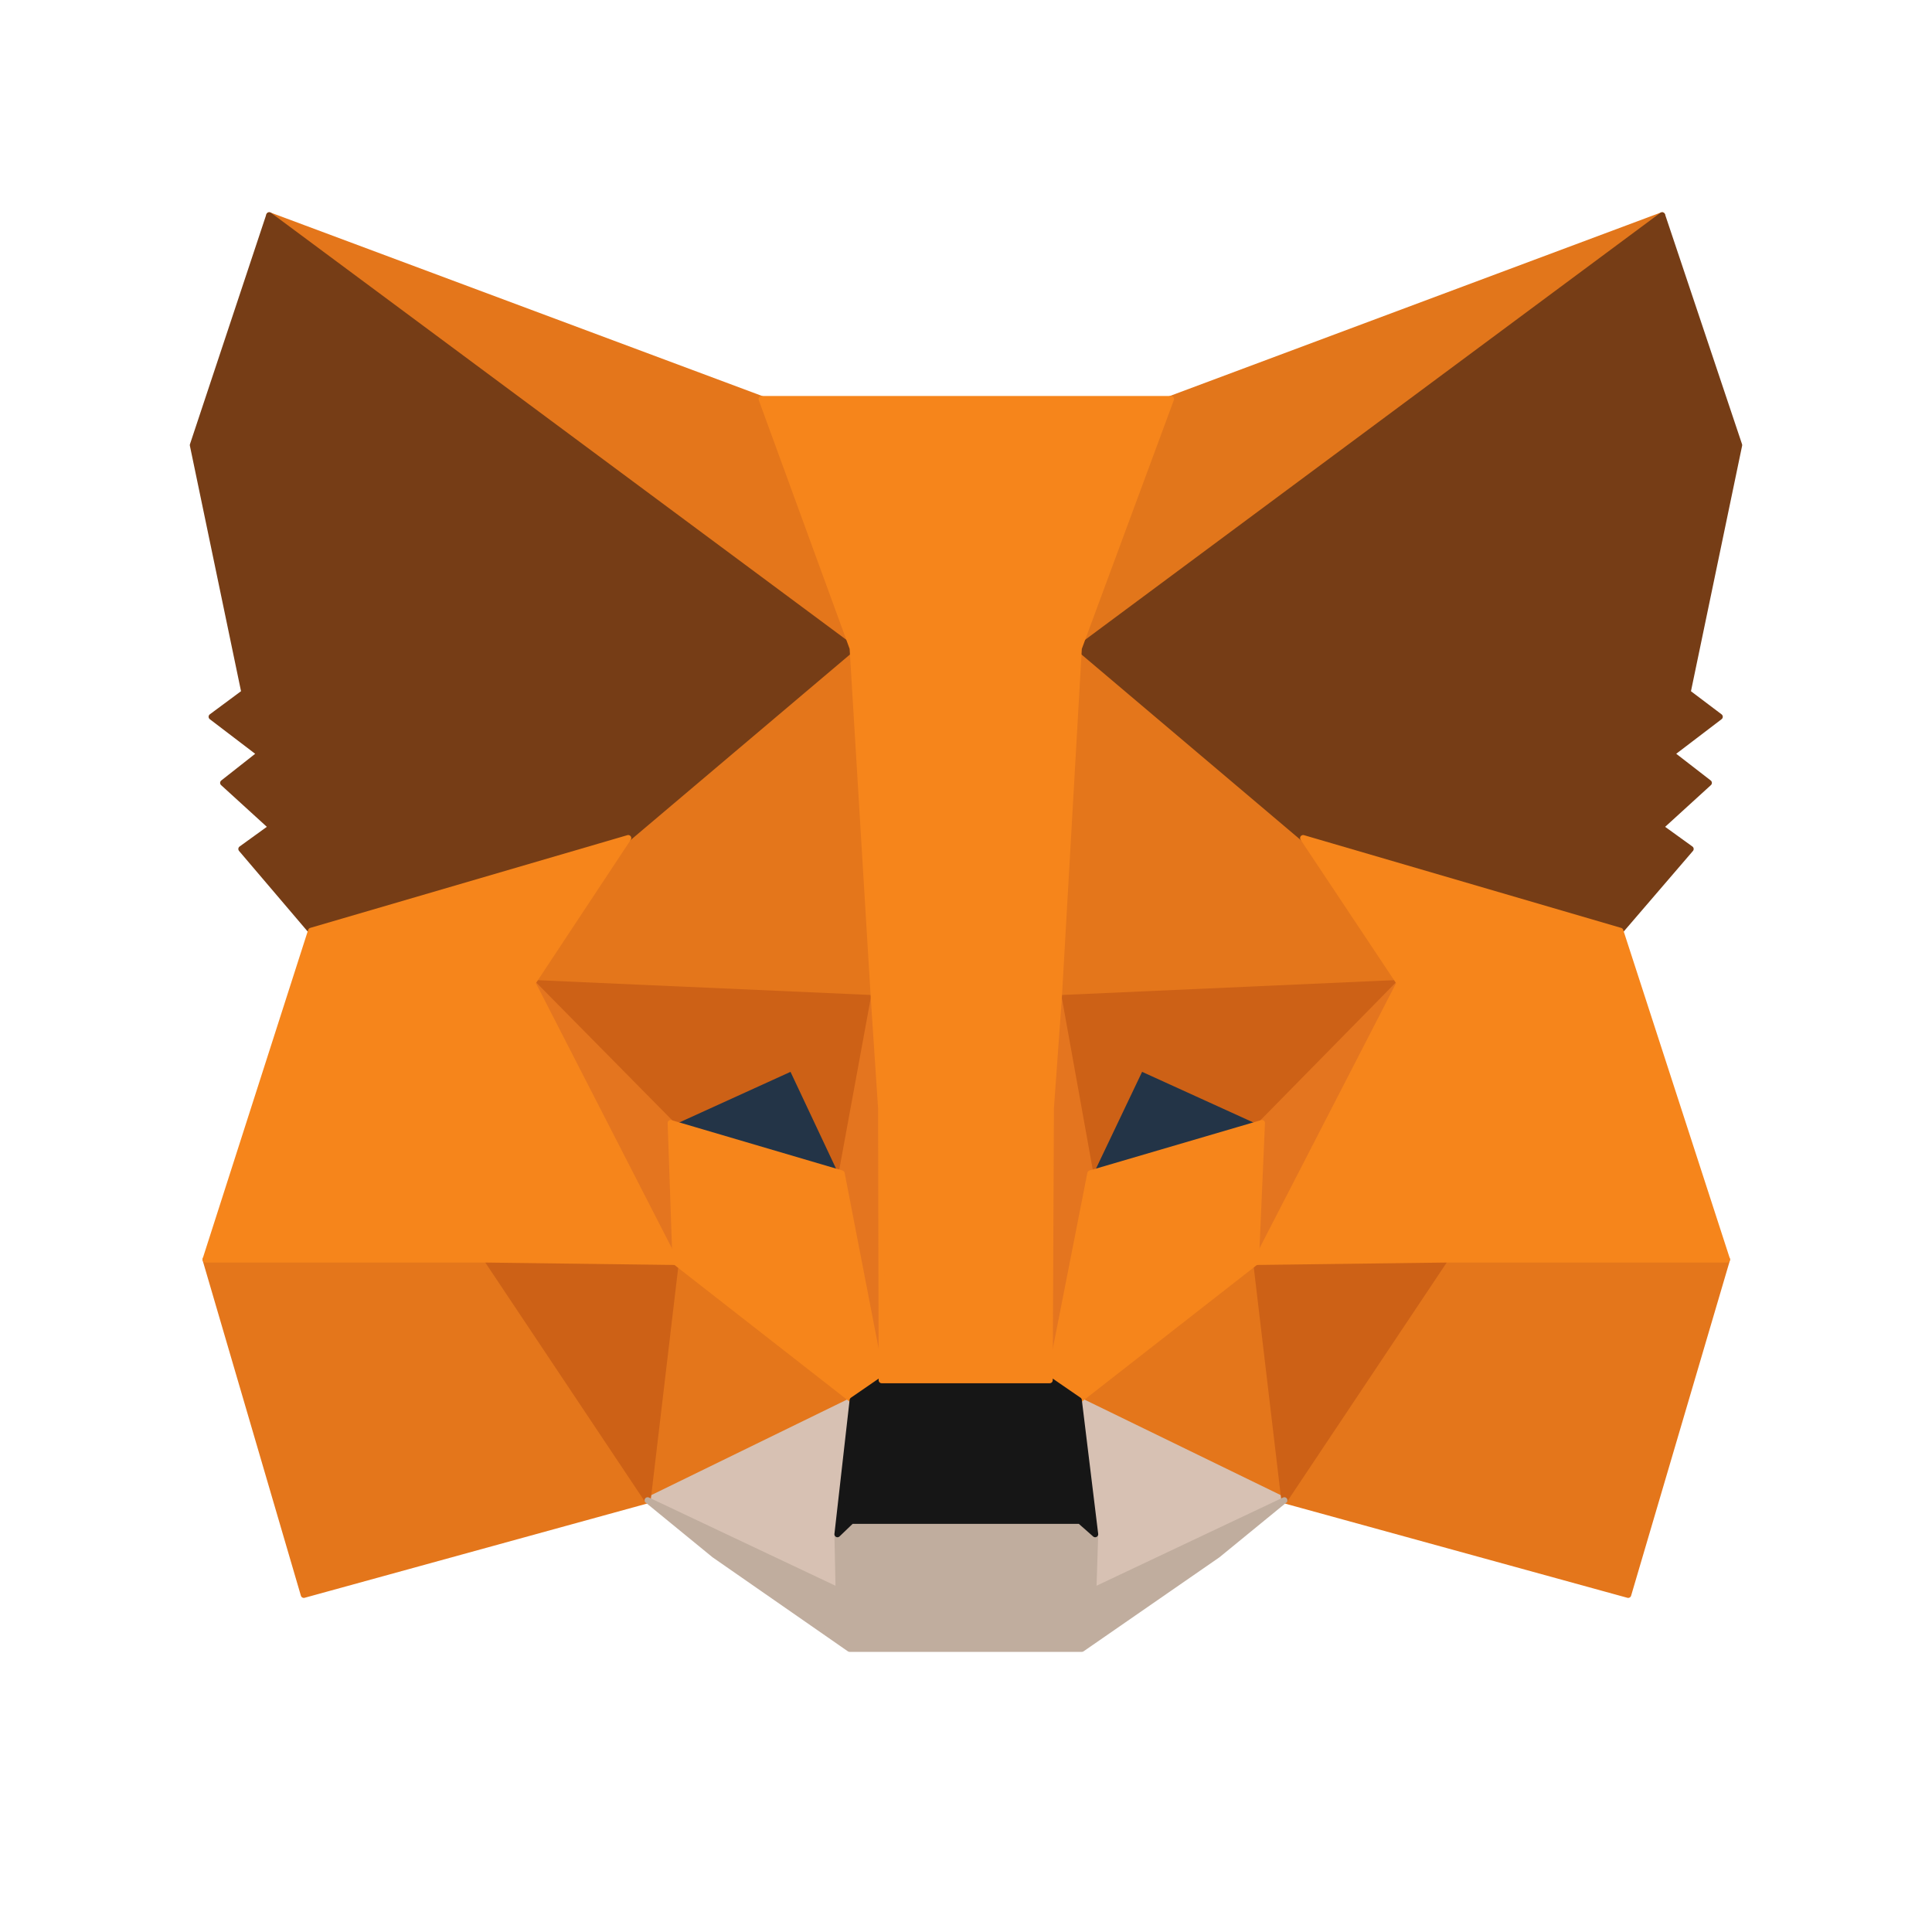
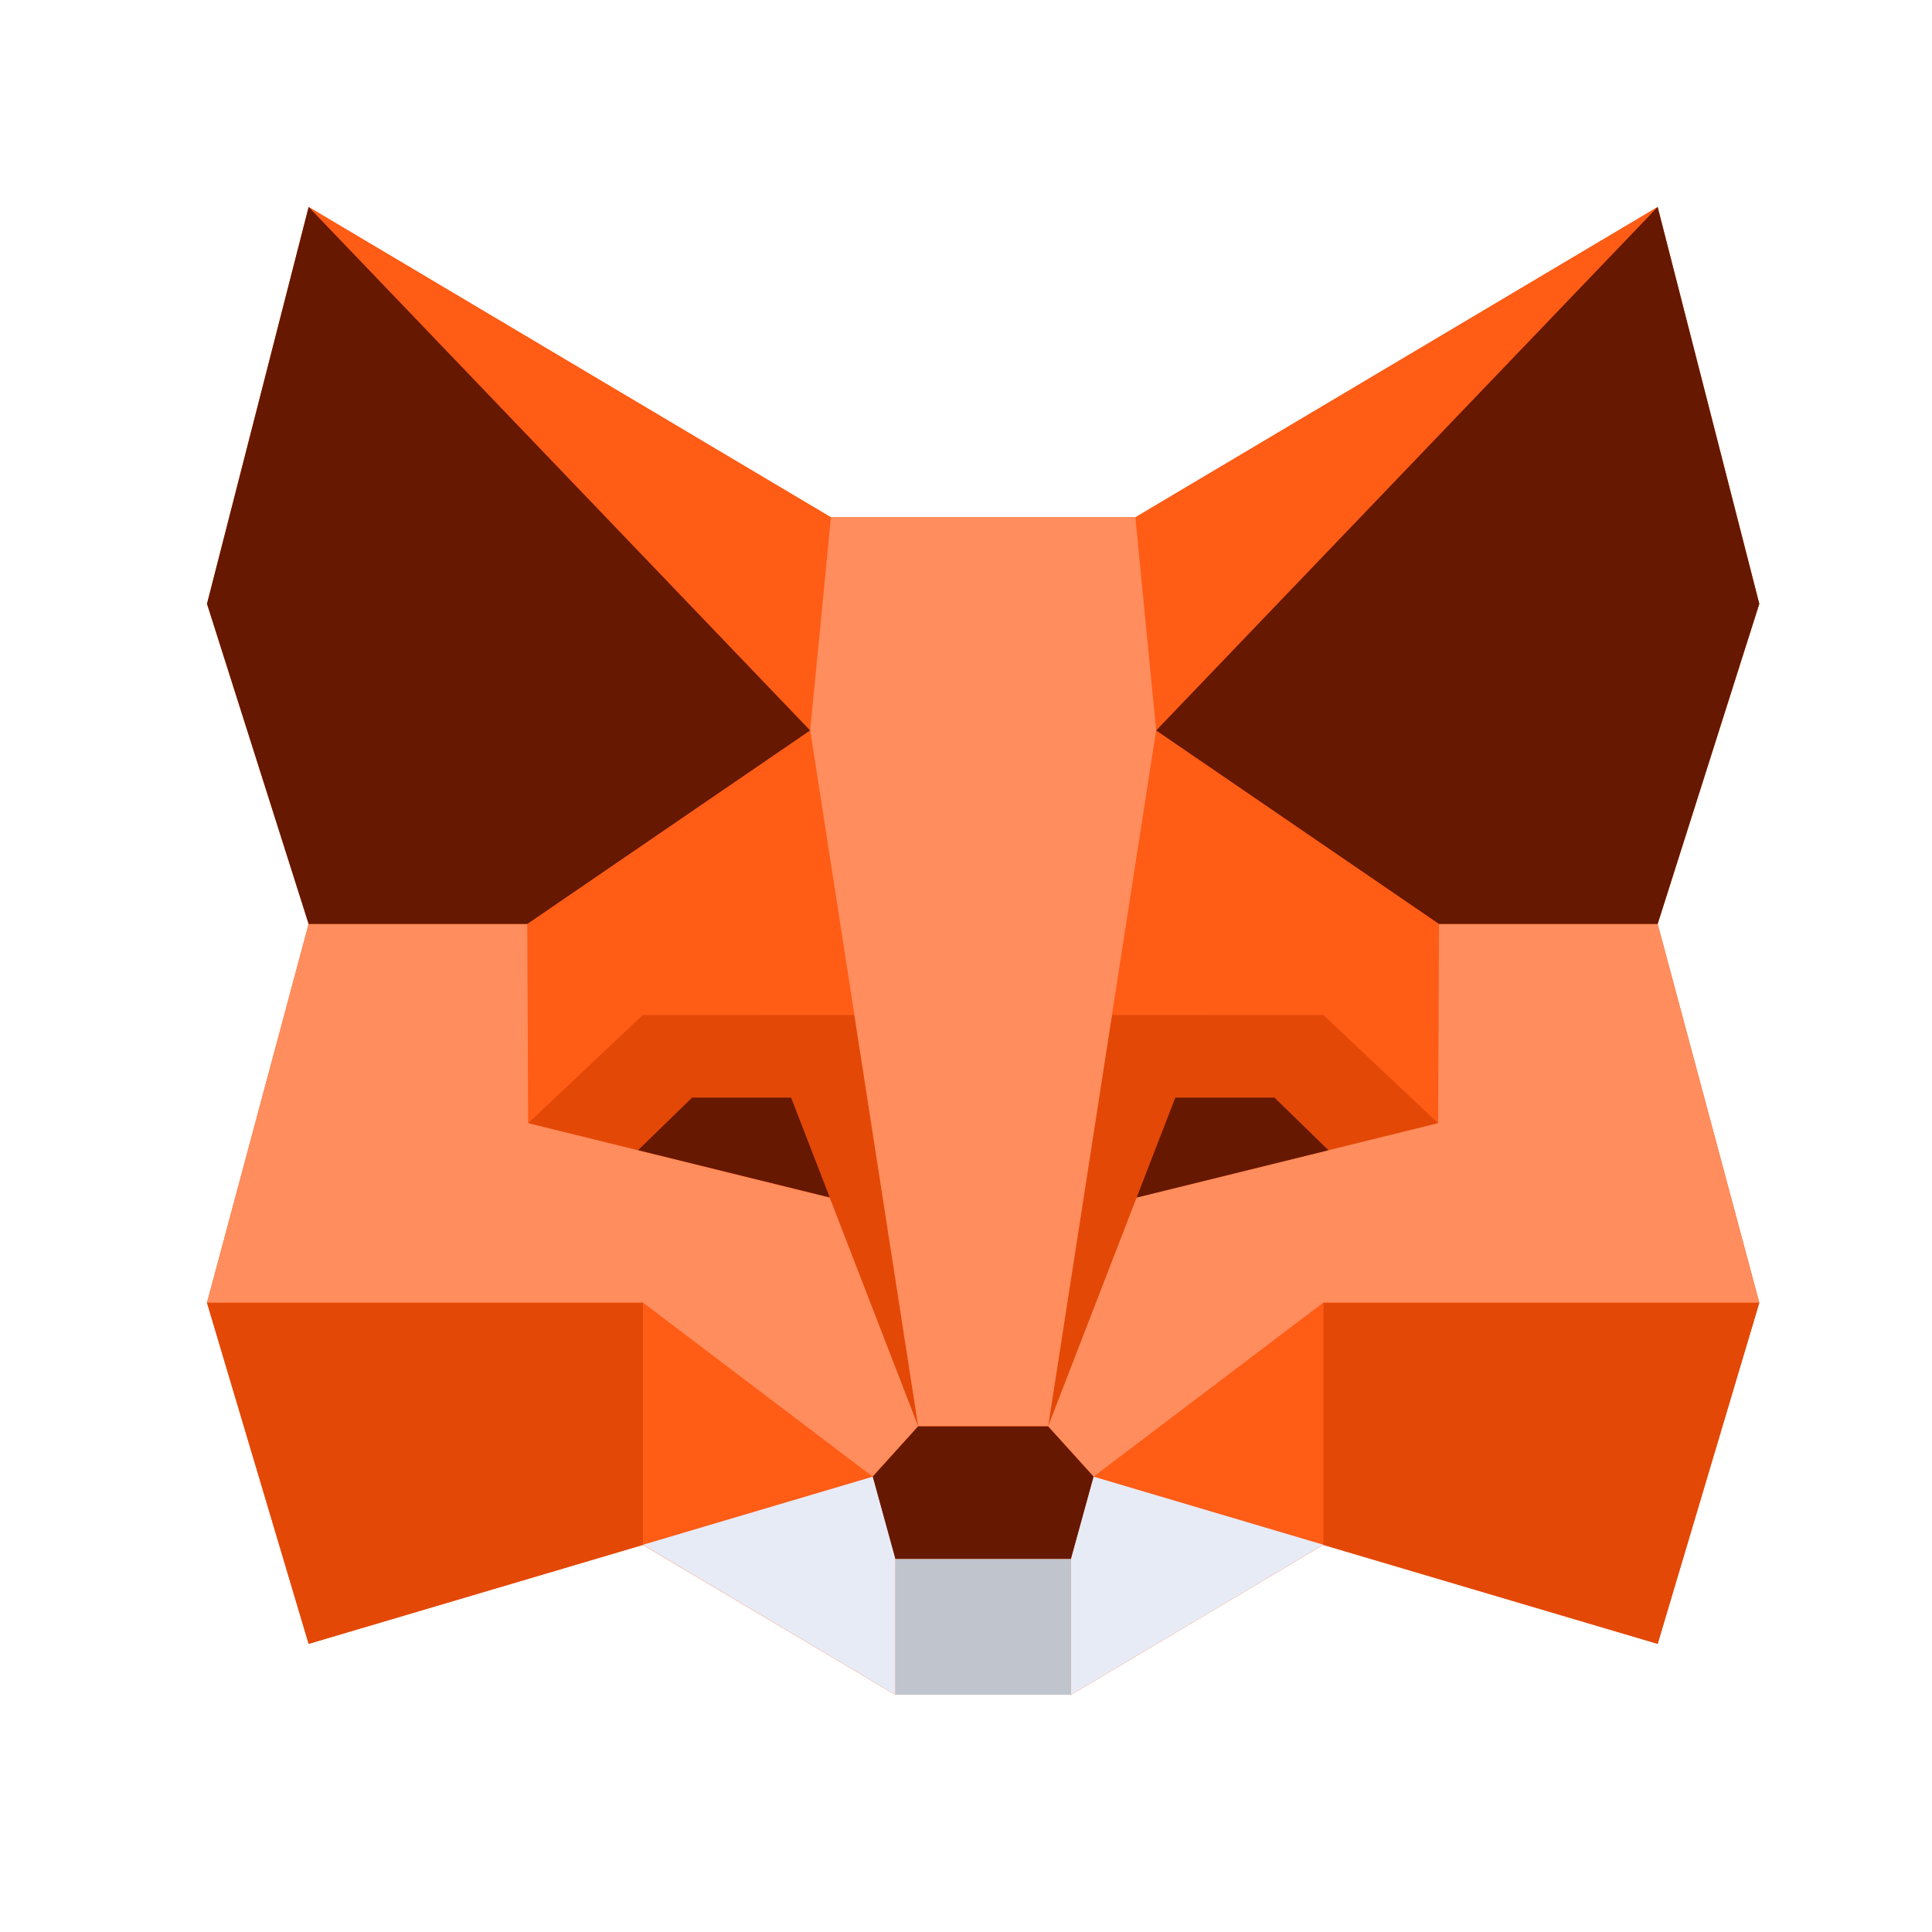
<svg xmlns="http://www.w3.org/2000/svg" width="28" height="28" viewBox="0 0 28 28" fill="none">
  <rect width="28" height="28" fill="white" />
-   <path d="M24.089 3.12L15.345 9.615L16.962 5.783L24.089 3.12Z" fill="#E2761B" stroke="#E2761B" stroke-width="0.088" stroke-linecap="round" stroke-linejoin="round" />
-   <path d="M3.902 3.12L12.576 9.676L11.038 5.783L3.902 3.12Z" fill="#E4761B" stroke="#E4761B" stroke-width="0.088" stroke-linecap="round" stroke-linejoin="round" />
-   <path d="M20.943 18.174L18.614 21.743L23.597 23.114L25.029 18.254L20.943 18.174Z" fill="#E4761B" stroke="#E4761B" stroke-width="0.088" stroke-linecap="round" stroke-linejoin="round" />
-   <path d="M2.979 18.254L4.403 23.114L9.386 21.743L7.057 18.174L2.979 18.254Z" fill="#E4761B" stroke="#E4761B" stroke-width="0.088" stroke-linecap="round" stroke-linejoin="round" />
-   <path d="M9.105 12.146L7.716 14.246L12.664 14.466L12.488 9.149L9.105 12.146Z" fill="#E4761B" stroke="#E4761B" stroke-width="0.088" stroke-linecap="round" stroke-linejoin="round" />
-   <path d="M18.886 12.146L15.459 9.087L15.345 14.466L20.284 14.246L18.886 12.146Z" fill="#E4761B" stroke="#E4761B" stroke-width="0.088" stroke-linecap="round" stroke-linejoin="round" />
-   <path d="M9.386 21.743L12.357 20.293L9.79 18.289L9.386 21.743Z" fill="#E4761B" stroke="#E4761B" stroke-width="0.088" stroke-linecap="round" stroke-linejoin="round" />
-   <path d="M15.635 20.293L18.614 21.743L18.201 18.289L15.635 20.293Z" fill="#E4761B" stroke="#E4761B" stroke-width="0.088" stroke-linecap="round" stroke-linejoin="round" />
-   <path d="M18.614 21.743L15.635 20.293L15.872 22.235L15.846 23.052L18.614 21.743Z" fill="#D7C1B3" stroke="#D7C1B3" stroke-width="0.088" stroke-linecap="round" stroke-linejoin="round" />
-   <path d="M9.386 21.743L12.154 23.052L12.137 22.235L12.357 20.293L9.386 21.743Z" fill="#D7C1B3" stroke="#D7C1B3" stroke-width="0.088" stroke-linecap="round" stroke-linejoin="round" />
-   <path d="M12.198 17.006L9.72 16.276L11.469 15.476L12.198 17.006Z" fill="#233447" stroke="#233447" stroke-width="0.088" stroke-linecap="round" stroke-linejoin="round" />
-   <path d="M15.793 17.006L16.522 15.476L18.28 16.276L15.793 17.006Z" fill="#233447" stroke="#233447" stroke-width="0.088" stroke-linecap="round" stroke-linejoin="round" />
-   <path d="M9.386 21.743L9.808 18.174L7.057 18.254L9.386 21.743Z" fill="#CD6116" stroke="#CD6116" stroke-width="0.088" stroke-linecap="round" stroke-linejoin="round" />
-   <path d="M18.192 18.174L18.614 21.743L20.943 18.254L18.192 18.174Z" fill="#CD6116" stroke="#CD6116" stroke-width="0.088" stroke-linecap="round" stroke-linejoin="round" />
-   <path d="M20.284 14.246L15.345 14.466L15.802 17.006L16.531 15.476L18.289 16.276L20.284 14.246Z" fill="#CD6116" stroke="#CD6116" stroke-width="0.088" stroke-linecap="round" stroke-linejoin="round" />
-   <path d="M9.72 16.276L11.478 15.476L12.198 17.006L12.664 14.466L7.716 14.246L9.72 16.276Z" fill="#CD6116" stroke="#CD6116" stroke-width="0.088" stroke-linecap="round" stroke-linejoin="round" />
-   <path d="M7.716 14.246L9.79 18.289L9.72 16.276L7.716 14.246Z" fill="#E4751F" stroke="#E4751F" stroke-width="0.088" stroke-linecap="round" stroke-linejoin="round" />
-   <path d="M18.289 16.276L18.201 18.289L20.284 14.246L18.289 16.276Z" fill="#E4751F" stroke="#E4751F" stroke-width="0.088" stroke-linecap="round" stroke-linejoin="round" />
-   <path d="M12.664 14.466L12.198 17.006L12.778 20.003L12.91 16.056L12.664 14.466Z" fill="#E4751F" stroke="#E4751F" stroke-width="0.088" stroke-linecap="round" stroke-linejoin="round" />
-   <path d="M15.345 14.466L15.107 16.048L15.213 20.003L15.802 17.006L15.345 14.466Z" fill="#E4751F" stroke="#E4751F" stroke-width="0.088" stroke-linecap="round" stroke-linejoin="round" />
-   <path d="M15.802 17.006L15.213 20.003L15.635 20.293L18.201 18.289L18.289 16.276L15.802 17.006Z" fill="#F6851B" stroke="#F6851B" stroke-width="0.088" stroke-linecap="round" stroke-linejoin="round" />
-   <path d="M9.72 16.276L9.79 18.289L12.357 20.293L12.778 20.003L12.198 17.006L9.72 16.276Z" fill="#F6851B" stroke="#F6851B" stroke-width="0.088" stroke-linecap="round" stroke-linejoin="round" />
-   <path d="M15.846 23.052L15.872 22.235L15.652 22.041H12.339L12.137 22.235L12.154 23.052L9.386 21.743L10.353 22.534L12.313 23.896H15.679L17.647 22.534L18.614 21.743L15.846 23.052Z" fill="#C0AD9E" stroke="#C0AD9E" stroke-width="0.088" stroke-linecap="round" stroke-linejoin="round" />
-   <path d="M15.635 20.293L15.213 20.003H12.778L12.357 20.293L12.137 22.235L12.339 22.041H15.652L15.872 22.235L15.635 20.293Z" fill="#161616" stroke="#161616" stroke-width="0.088" stroke-linecap="round" stroke-linejoin="round" />
-   <path d="M24.458 10.036L25.205 6.451L24.089 3.12L15.635 9.395L18.886 12.146L23.483 13.49L24.502 12.304L24.063 11.987L24.766 11.346L24.221 10.924L24.924 10.388L24.458 10.036Z" fill="#763D16" stroke="#763D16" stroke-width="0.088" stroke-linecap="round" stroke-linejoin="round" />
-   <path d="M2.795 6.451L3.542 10.036L3.067 10.388L3.77 10.924L3.234 11.346L3.937 11.987L3.498 12.304L4.508 13.49L9.105 12.146L12.357 9.395L3.902 3.12L2.795 6.451Z" fill="#763D16" stroke="#763D16" stroke-width="0.088" stroke-linecap="round" stroke-linejoin="round" />
-   <path d="M23.483 13.49L18.886 12.146L20.284 14.246L18.201 18.289L20.943 18.254H25.029L23.483 13.49Z" fill="#F6851B" stroke="#F6851B" stroke-width="0.088" stroke-linecap="round" stroke-linejoin="round" />
-   <path d="M9.105 12.146L4.508 13.49L2.979 18.254H7.057L9.79 18.289L7.716 14.246L9.105 12.146Z" fill="#F6851B" stroke="#F6851B" stroke-width="0.088" stroke-linecap="round" stroke-linejoin="round" />
-   <path d="M15.345 14.466L15.635 9.395L16.971 5.783H11.038L12.357 9.395L12.664 14.466L12.77 16.065L12.778 20.003H15.213L15.23 16.065L15.345 14.466Z" fill="#F6851B" stroke="#F6851B" stroke-width="0.088" stroke-linecap="round" stroke-linejoin="round" />
+   <g clip-path="url(#clip0_1536_39595)">
+     <path d="M24.024 23.824L19.178 22.39L15.523 24.562L12.973 24.561L9.317 22.39L4.473 23.824L3 18.879L4.473 13.391L3 8.751L4.473 3L12.042 7.496H16.455L24.024 3L25.497 8.751L24.024 13.391L25.497 18.879L24.024 23.824Z" fill="#FF5C16" />
+     <path d="M4.474 3L12.043 7.499L11.742 10.586L4.474 3ZM9.318 18.881L12.648 21.403L9.318 22.39V18.881ZM12.382 14.712L11.742 10.588L7.645 13.392L7.643 13.391V13.393L7.656 16.279L9.317 14.712L12.382 14.712ZM24.024 3L16.455 7.499L16.755 10.586L24.024 3ZM19.18 18.881L15.85 21.403L19.18 22.39V18.881ZM20.854 13.393V13.391L20.853 13.392L16.756 10.588L16.116 14.712H19.18L20.842 16.279L20.854 13.393Z" fill="#FF5C16" />
+     <path d="M9.317 22.39L4.473 23.824L3 18.881H9.317V22.39ZM12.381 14.71L13.306 20.672L12.024 17.357L7.654 16.279L9.316 14.711L12.381 14.71ZM19.18 22.39L24.024 23.824L25.497 18.881H19.18C19.18 18.881 19.18 22.39 19.18 22.39ZM16.116 14.71L15.191 20.672L16.473 17.357L20.843 16.279L19.18 14.711L16.116 14.71Z" fill="#E34807" />
+     <path d="M3 18.879L4.473 13.391H7.642L7.654 16.278L12.024 17.356L13.306 20.67L12.647 21.4L9.317 18.878H3V18.879ZM25.497 18.879L24.024 13.391H20.855L20.843 16.278L16.473 17.356L15.191 20.67L15.85 21.4L19.18 18.878H25.497V18.879ZM16.455 7.496H12.042L11.742 10.583L13.307 20.667H15.191L16.756 10.583L16.455 7.496Z" fill="#FF8D5D" />
+     <path d="M4.473 3L3 8.751L4.473 13.391H7.642L11.741 10.586L4.473 3ZM11.465 15.908H10.03L9.248 16.669L12.025 17.354L11.465 15.907V15.908ZM24.024 3L25.497 8.751L24.024 13.391H20.855L16.756 10.586L24.024 3ZM17.034 15.908H18.471L19.253 16.67L16.473 17.356L17.034 15.907V15.908ZM15.522 22.595L15.85 21.402L15.191 20.673H13.305L12.646 21.402L12.973 22.595" fill="#661800" />
+     <path d="M15.522 22.594V24.563H12.974V22.594H15.522Z" fill="#C0C4CD" />
+     <path d="M9.318 22.388L12.976 24.562V22.593L12.648 21.401L9.318 22.388ZM19.18 22.388L15.522 24.562V22.593L15.85 21.401L19.18 22.388Z" fill="#E7EBF6" />
+   </g>
+   <defs>
+     <clipPath id="clip0_1536_39595">
+       <rect width="22.5" height="21.562" fill="white" transform="translate(3 3)" />
+     </clipPath>
+   </defs>
</svg>
